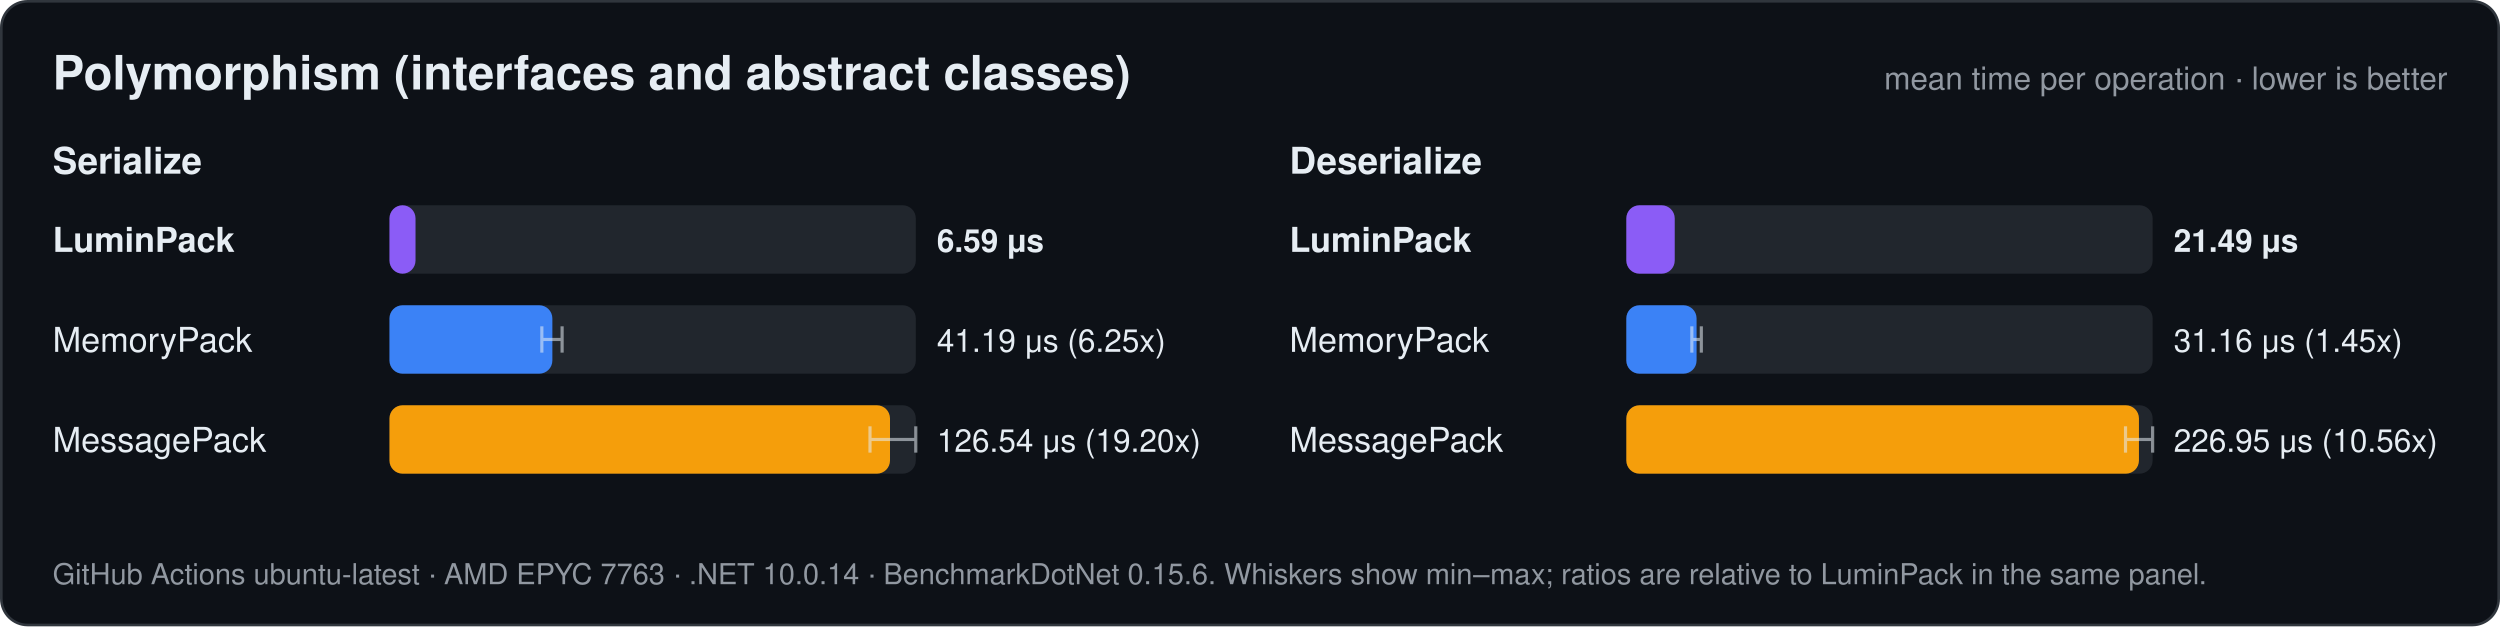
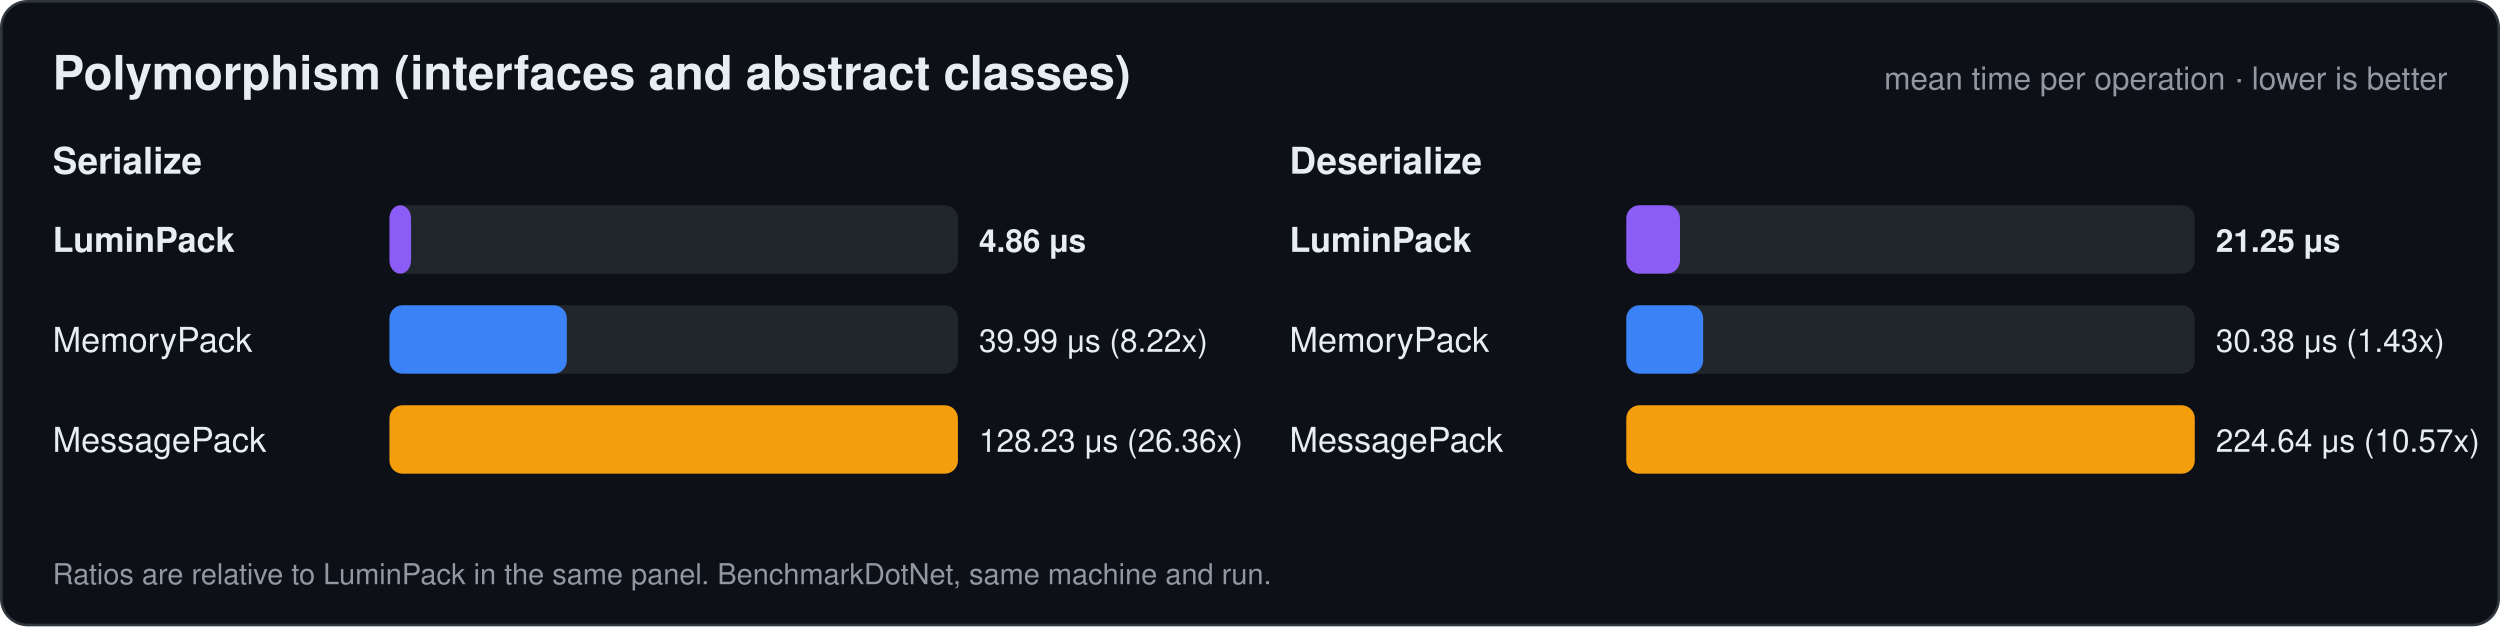
<svg xmlns="http://www.w3.org/2000/svg" width="950" height="238" viewBox="0 0 950 238" font-family="-apple-system,BlinkMacSystemFont,Segoe UI,Helvetica,Arial,sans-serif">
  <rect x="0.5" y="0.5" width="949" height="237" rx="10" fill="#0D1117" stroke="#30363D" />
  <text x="20" y="34" font-size="18" font-weight="600" fill="#E6EDF3">Polymorphism (interfaces and abstract classes)</text>
  <text x="930" y="34" font-size="12" text-anchor="end" fill="#9198A1">mean time per operation · lower is better</text>
  <text x="20" y="66" font-size="14" font-weight="600" fill="#E6EDF3">Serialize</text>
  <text x="20" y="95.7" font-size="13" font-weight="700" fill="#E6EDF3">LuminPack</text>
-   <rect x="148" y="78" width="200" height="26" rx="5" fill="#21262D" />
-   <rect x="148" y="78" width="9.9" height="26" rx="5" fill="#8B5CF6" />
-   <text x="356" y="95.7" font-size="12" font-weight="700" fill="#E6EDF3">6.59 μs</text>
+   <rect x="148" y="78" width="216" height="26" rx="5" fill="#21262D" />
+   <rect x="148" y="78" width="8.2" height="26" rx="5" fill="#8B5CF6" />
+   <text x="372" y="95.7" font-size="12" font-weight="700" fill="#E6EDF3">4.86 μs</text>
  <text x="20" y="133.7" font-size="13" font-weight="400" fill="#E6EDF3">MemoryPack</text>
-   <rect x="148" y="116" width="200" height="26" rx="5" fill="#21262D" />
-   <rect x="148" y="116" width="61.9" height="26" rx="5" fill="#3B82F6" />
-   <path d="M205.9 129H213.6M205.9 124V134M213.6 124V134" stroke="#E6EDF3" stroke-opacity="0.55" stroke-width="1.2" fill="none" />
-   <text x="356" y="133.7" font-size="12" font-weight="400" fill="#E6EDF3">41.19 μs  (6.25x)</text>
+   <rect x="148" y="116" width="216" height="26" rx="5" fill="#21262D" />
+   <rect x="148" y="116" width="67.4" height="26" rx="5" fill="#3B82F6" />
+   <text x="372" y="133.7" font-size="12" font-weight="400" fill="#E6EDF3">39.99 μs  (8.22x)</text>
  <text x="20" y="171.7" font-size="13" font-weight="400" fill="#E6EDF3">MessagePack</text>
-   <rect x="148" y="154" width="200" height="26" rx="5" fill="#21262D" />
-   <rect x="148" y="154" width="190.2" height="26" rx="5" fill="#F59E0B" />
-   <path d="M330.6 167H348.0M330.6 162V172M348.0 162V172" stroke="#E6EDF3" stroke-opacity="0.55" stroke-width="1.2" fill="none" />
-   <text x="356" y="171.7" font-size="12" font-weight="400" fill="#E6EDF3">126.54 μs  (19.20x)</text>
+   <rect x="148" y="154" width="216" height="26" rx="5" fill="#21262D" />
+   <rect x="148" y="154" width="216.0" height="26" rx="5" fill="#F59E0B" />
+   <text x="372" y="171.7" font-size="12" font-weight="400" fill="#E6EDF3">128.23 μs  (26.36x)</text>
  <text x="490" y="66" font-size="14" font-weight="600" fill="#E6EDF3">Deserialize</text>
  <text x="490" y="95.7" font-size="13" font-weight="700" fill="#E6EDF3">LuminPack</text>
-   <rect x="618" y="78" width="200" height="26" rx="5" fill="#21262D" />
-   <rect x="618" y="78" width="18.4" height="26" rx="5" fill="#8B5CF6" />
-   <text x="826" y="95.7" font-size="12" font-weight="700" fill="#E6EDF3">21.49 μs</text>
+   <rect x="618" y="78" width="216" height="26" rx="5" fill="#21262D" />
+   <rect x="618" y="78" width="20.4" height="26" rx="5" fill="#8B5CF6" />
+   <text x="842" y="95.7" font-size="12" font-weight="700" fill="#E6EDF3">21.25 μs</text>
  <text x="490" y="133.7" font-size="13" font-weight="400" fill="#E6EDF3">MemoryPack</text>
-   <rect x="618" y="116" width="200" height="26" rx="5" fill="#21262D" />
-   <rect x="618" y="116" width="26.7" height="26" rx="5" fill="#3B82F6" />
-   <path d="M642.9 129H646.5M642.9 124V134M646.5 124V134" stroke="#E6EDF3" stroke-opacity="0.55" stroke-width="1.2" fill="none" />
-   <text x="826" y="133.7" font-size="12" font-weight="400" fill="#E6EDF3">31.16 μs  (1.45x)</text>
+   <rect x="618" y="116" width="216" height="26" rx="5" fill="#21262D" />
+   <rect x="618" y="116" width="29.2" height="26" rx="5" fill="#3B82F6" />
+   <text x="842" y="133.7" font-size="12" font-weight="400" fill="#E6EDF3">30.38 μs  (1.43x)</text>
  <text x="490" y="171.7" font-size="13" font-weight="400" fill="#E6EDF3">MessagePack</text>
-   <rect x="618" y="154" width="200" height="26" rx="5" fill="#21262D" />
-   <rect x="618" y="154" width="194.8" height="26" rx="5" fill="#F59E0B" />
-   <path d="M807.7 167H818.0M807.7 162V172M818.0 162V172" stroke="#E6EDF3" stroke-opacity="0.55" stroke-width="1.2" fill="none" />
-   <text x="826" y="171.7" font-size="12" font-weight="400" fill="#E6EDF3">226.95 μs  (10.56x)</text>
-   <text x="20" y="222" font-size="11" fill="#9198A1">GitHub Actions ubuntu-latest · AMD EPYC 7763 · .NET 10.0.14 · BenchmarkDotNet 0.15.6. Whiskers show min–max; ratios are relative to LuminPack in the same panel.</text>
+   <rect x="618" y="154" width="216" height="26" rx="5" fill="#21262D" />
+   <rect x="618" y="154" width="216.0" height="26" rx="5" fill="#F59E0B" />
+   <text x="842" y="171.7" font-size="12" font-weight="400" fill="#E6EDF3">224.64 μs  (10.57x)</text>
+   <text x="20" y="222" font-size="11" fill="#9198A1">Ratios are relative to LuminPack in the same panel. BenchmarkDotNet, same machine and run.</text>
</svg>
